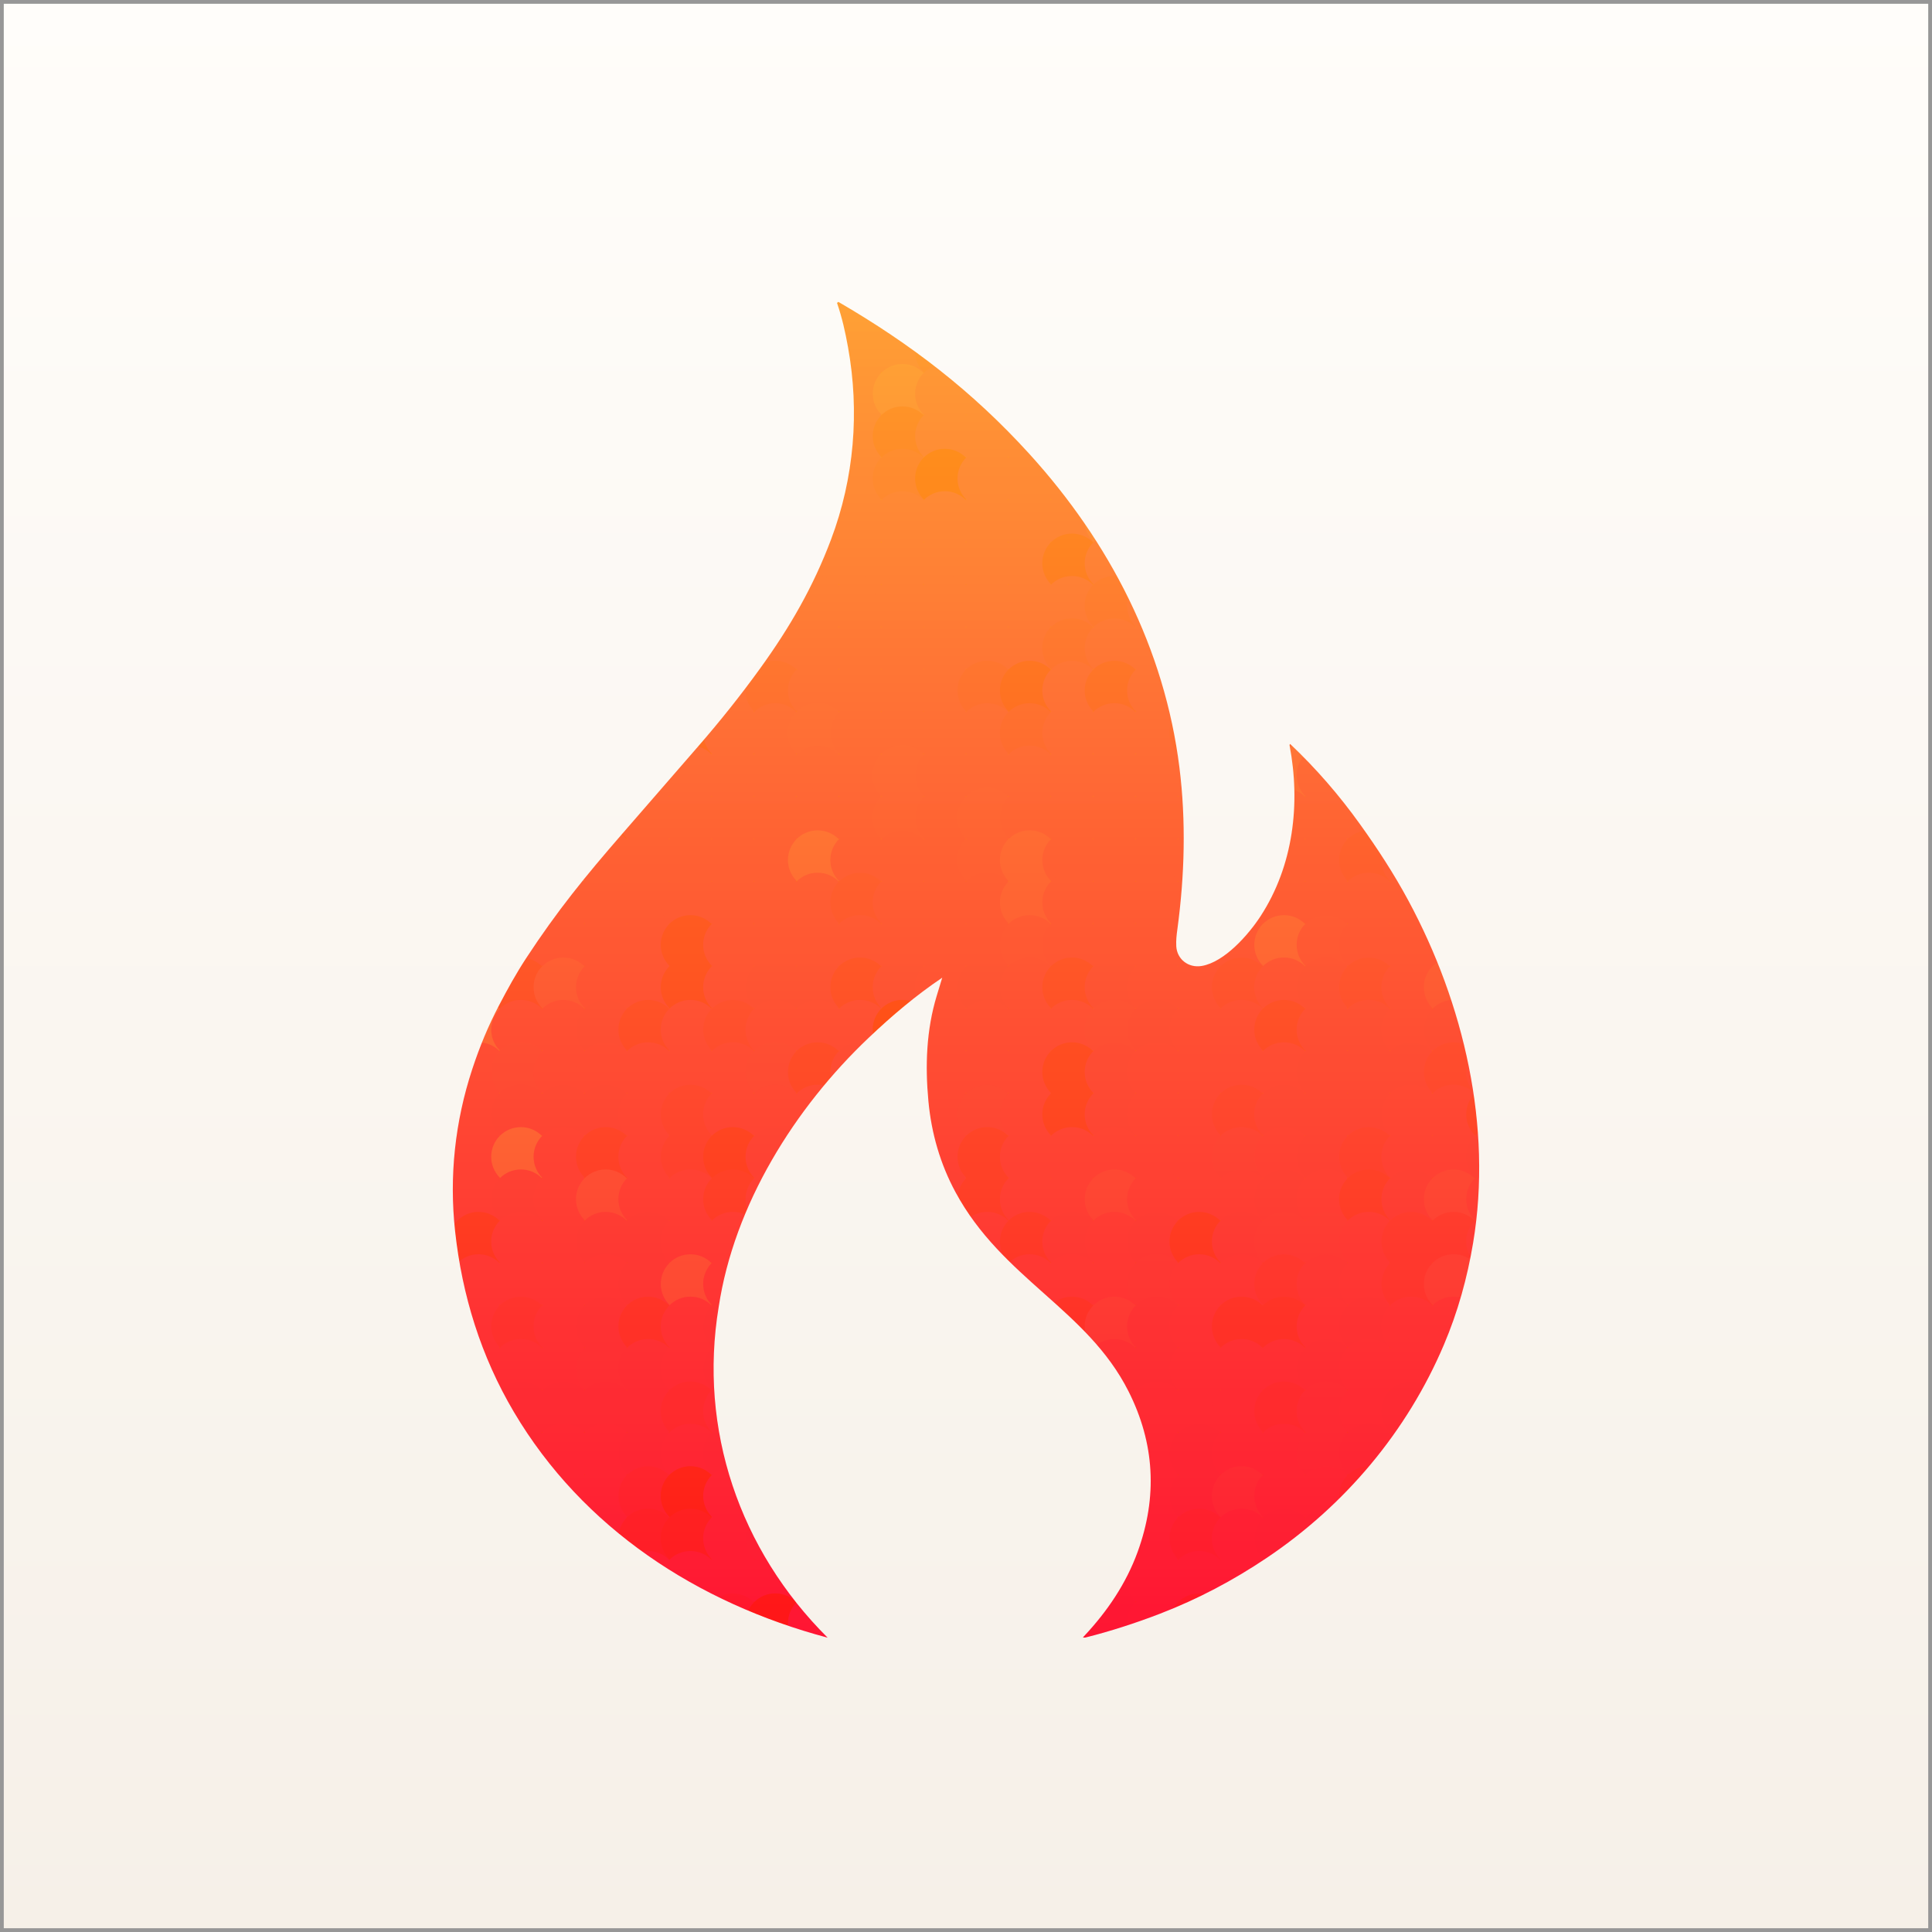
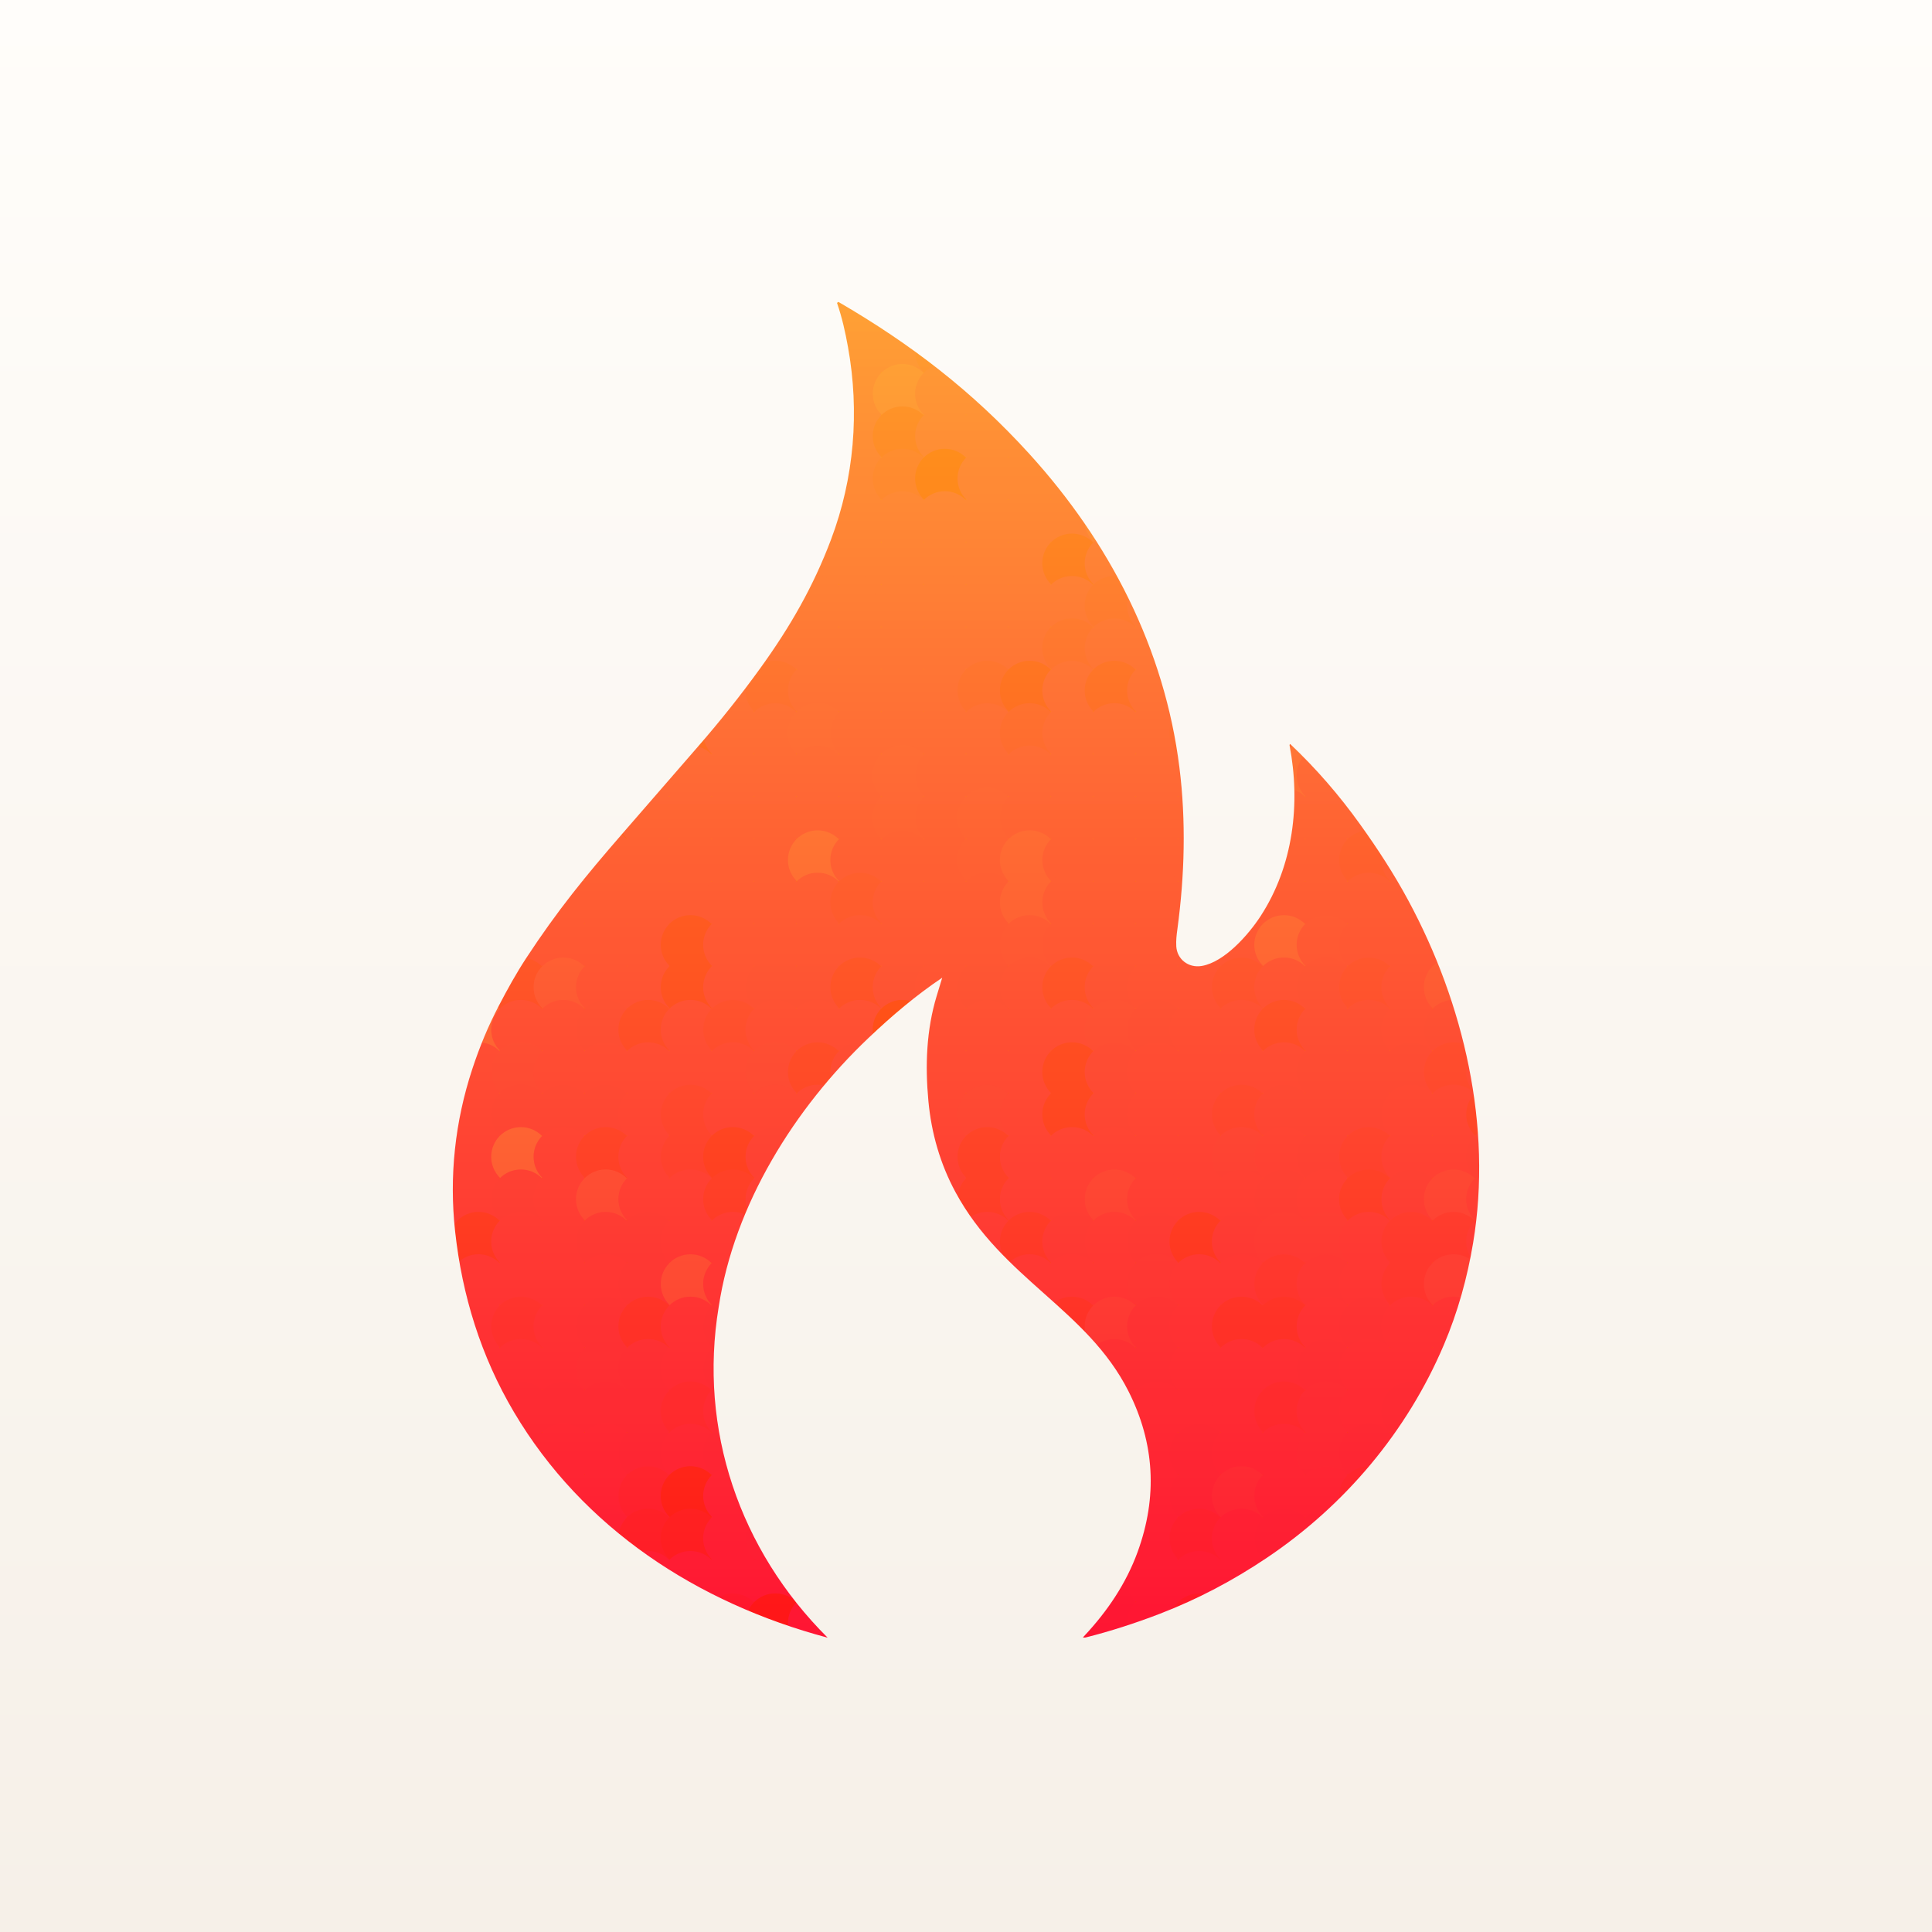
<svg xmlns="http://www.w3.org/2000/svg" xmlns:xlink="http://www.w3.org/1999/xlink" width="512px" height="512px" viewBox="0 0 512 512" version="1.1">
  <defs>
    <path d="M512,512 L0,512 L0,0 L512,0 Z" id="path-1" />
    <linearGradient x1="0%" y1="0%" x2="0%" y2="100%" id="linearGradient-2">
      <stop stop-color="#FFFDFA" offset="0%" />
      <stop stop-color="#F6F0E8" offset="100%" />
    </linearGradient>
    <linearGradient x1="50%" y1="100%" x2="50%" y2="0%" id="linearGradient-3">
      <stop stop-color="#FF0000" offset="0%" />
      <stop stop-color="#FFA400" offset="100%" />
    </linearGradient>
    <path d="M192.069,294.715 C181.11,272.982 158.578,264.876 146.195,241.897 C142.149,234.388 139.831,226.312 139.035,217.794 C138.15,208.334 138.499,198.91 141.244,189.882 L142.697,185.103 C135.657,189.841 129.378,195.181 123.266,200.972 C103.586,219.615 87.559,245.252 83.46,272.358 C78.087,304.809 88.973,336.75 112.331,360 C77.846,350.828 47.436,331.024 29.195,300.205 C20.456,285.441 15.47,269.327 13.607,252.304 C12.007,237.692 13.586,223.213 18.159,209.317 C20.107,203.397 22.369,197.929 25.241,192.44 C27.509,188.106 29.757,184.023 32.445,179.913 C40.644,167.382 48.127,158.217 57.913,146.948 L78.092,123.712 C83.926,116.995 89.331,110.22 94.522,103.025 C102.366,92.153 108.503,81.524 113.239,68.955 C119.369,52.691 120.82,35.113 117.729,18.007 C116.985,13.89 116.181,10.261 114.817,6.274 C114.807,6.281 115.026,6.116 115.178,6 C134.475,17.213 150.793,29.777 165.821,46.317 C187.025,69.656 201.629,97.871 205.562,129.387 C207.341,143.648 206.94,157.943 205.036,172.12 C204.815,173.772 204.637,175.158 204.726,176.762 C204.92,180.224 207.955,182.585 211.474,181.987 C217.512,180.96 223.884,173.681 227.078,168.766 C235.755,155.419 237.7,138.94 234.741,123.487 C234.767,123.301 234.817,123.188 234.926,123.178 C241.837,129.721 247.899,136.726 253.438,144.451 C258.118,150.978 262.434,157.603 266.249,164.688 C280.94,191.968 288.53,224.507 283.398,255.337 C281.844,264.667 279.341,273.68 275.646,282.382 C265.888,305.364 249.428,324.932 228.708,338.848 C219.782,344.842 210.465,349.775 200.378,353.664 C194.034,356.11 187.049,358.372 180.676,359.953 C180.431,360.013 179.949,359.963 180.006,359.903 L180.313,359.575 C186.435,353.043 191.437,345.671 194.505,337.217 C199.786,322.667 199.02,308.501 192.069,294.715 L192.069,294.715 Z" id="path-4" />
  </defs>
-   <g id="icon" stroke="none" fill="none" xlink:href="#path-1" fill-rule="evenodd" stroke-width="1">
-     <rect id="Rectangle" stroke="#979797" fill="url(#linearGradient-2)" x="0.5" y="0.5" width="511" height="511" />
-     <g id="Group" transform="translate(107, 74)">
+   <g id="icon" stroke="none" fill="none" xlink:href="#path-1" fill-rule="evenodd">
+     <rect id="Rectangle" fill="url(#linearGradient-2)" x="0" y="0" width="512" height="512" />
+     <g id="Group" stroke-width="1" transform="translate(107, 74)">
      <mask id="mask-5" fill="white">
        <use xlink:href="#path-4" />
      </mask>
      <use id="Path" fill-opacity="0.9" fill="url(#linearGradient-3)" opacity="0.98" xlink:href="#path-4" />
      <g opacity="0.5" style="mix-blend-mode: soft-light;" mask="url(#mask-5)" id="Oval">
        <g transform="translate(-33, 0)">
          <circle fill="#B33DF2" cx="142.679" cy="7.864" r="7.864" />
          <circle fill="#F03DF2" cx="153.914" cy="7.864" r="7.864" />
          <circle fill="#573DF2" cx="165.148" cy="7.864" r="7.864" />
          <circle fill="#753DF2" cx="142.679" cy="19.099" r="7.864" />
          <circle fill="#B33DF2" cx="153.914" cy="19.099" r="7.864" />
          <circle fill="#B33DF2" cx="165.148" cy="19.099" r="7.864" />
          <circle fill="#F23DD6" cx="176.383" cy="19.099" r="7.864" />
          <circle fill="#D13DF2" cx="153.914" cy="30.333" r="7.864" />
          <circle fill="#3D60F2" cx="165.148" cy="30.333" r="7.864" />
          <circle fill="#B33DF2" cx="176.383" cy="30.333" r="7.864" />
          <circle fill="#753DF2" cx="187.617" cy="30.333" r="7.864" />
          <circle fill="#B33DF2" cx="153.914" cy="41.568" r="7.864" />
          <circle fill="#F23DB7" cx="165.148" cy="41.568" r="7.864" />
          <circle fill="#D13DF2" cx="176.383" cy="41.568" r="7.864" />
          <circle fill="#B33DF2" cx="187.617" cy="41.568" r="7.864" />
          <circle fill="#D13DF2" cx="198.852" cy="41.568" r="7.864" />
          <circle fill="#943DF2" cx="142.679" cy="52.802" r="7.864" />
          <circle fill="#573DF2" cx="153.914" cy="52.802" r="7.864" />
          <circle fill="#F23DD6" cx="165.148" cy="52.802" r="7.864" />
          <circle fill="#F23D7A" cx="176.383" cy="52.802" r="7.864" />
          <circle fill="#B33DF2" cx="187.617" cy="52.802" r="7.864" />
          <circle fill="#B33DF2" cx="198.852" cy="52.802" r="7.864" />
          <circle fill="#573DF2" cx="210.086" cy="52.802" r="7.864" />
          <circle fill="#F23DD6" cx="142.679" cy="64.037" r="7.864" />
          <circle fill="#F03DF2" cx="153.914" cy="64.037" r="7.864" />
          <circle fill="#F03DF2" cx="165.148" cy="64.037" r="7.864" />
          <circle fill="#F03DF2" cx="176.383" cy="64.037" r="7.864" />
          <circle fill="#753DF2" cx="187.617" cy="64.037" r="7.864" />
          <circle fill="#B33DF2" cx="198.852" cy="64.037" r="7.864" />
          <circle fill="#943DF2" cx="210.086" cy="64.037" r="7.864" />
          <circle fill="#3D60F2" cx="221.321" cy="64.037" r="7.864" />
          <circle fill="#F03DF2" cx="142.679" cy="75.272" r="7.864" />
          <circle fill="#B33DF2" cx="153.914" cy="75.272" r="7.864" />
          <circle fill="#753DF2" cx="165.148" cy="75.272" r="7.864" />
          <circle fill="#F03DF2" cx="176.383" cy="75.272" r="7.864" />
          <circle fill="#943DF2" cx="187.617" cy="75.272" r="7.864" />
          <circle fill="#F03DF2" cx="198.852" cy="75.272" r="7.864" />
          <circle fill="#F23D99" cx="210.086" cy="75.272" r="7.864" />
          <circle fill="#943DF2" cx="221.321" cy="75.272" r="7.864" />
          <circle fill="#753DF2" cx="131.444" cy="86.506" r="7.864" />
          <circle fill="#753DF2" cx="142.679" cy="86.506" r="7.864" />
          <circle fill="#943DF2" cx="153.914" cy="86.506" r="7.864" />
          <circle fill="#753DF2" cx="165.148" cy="86.506" r="7.864" />
          <circle fill="#D13DF2" cx="176.383" cy="86.506" r="7.864" />
          <circle fill="#753DF2" cx="187.617" cy="86.506" r="7.864" />
          <circle fill="#943DF2" cx="198.852" cy="86.506" r="7.864" />
          <circle fill="#573DF2" cx="210.086" cy="86.506" r="7.864" />
          <circle fill="#F23DD6" cx="221.321" cy="86.506" r="7.864" />
          <circle fill="#943DF2" cx="232.556" cy="86.506" r="7.864" />
          <circle fill="#B33DF2" cx="131.444" cy="97.741" r="7.864" />
          <circle fill="#753DF2" cx="142.679" cy="97.741" r="7.864" />
          <circle fill="#943DF2" cx="153.914" cy="97.741" r="7.864" />
          <circle fill="#F03DF2" cx="165.148" cy="97.741" r="7.864" />
          <circle fill="#B33DF2" cx="176.383" cy="97.741" r="7.864" />
          <circle fill="#B33DF2" cx="187.617" cy="97.741" r="7.864" />
          <circle fill="#F03DF2" cx="198.852" cy="97.741" r="7.864" />
          <circle fill="#F23DD6" cx="210.086" cy="97.741" r="7.864" />
          <circle fill="#B33DF2" cx="221.321" cy="97.741" r="7.864" />
          <circle fill="#D13DF2" cx="232.556" cy="97.741" r="7.864" />
          <circle fill="#F03DF2" cx="120.21" cy="108.975" r="7.864" />
          <circle fill="#F23DD6" cx="131.444" cy="108.975" r="7.864" />
          <circle fill="#573DF2" cx="142.679" cy="108.975" r="7.864" />
          <circle fill="#D13DF2" cx="153.914" cy="108.975" r="7.864" />
          <circle fill="#D13DF2" cx="165.148" cy="108.975" r="7.864" />
          <circle fill="#573DF2" cx="176.383" cy="108.975" r="7.864" />
          <circle fill="#F23DD6" cx="187.617" cy="108.975" r="7.864" />
          <circle fill="#F23D99" cx="198.852" cy="108.975" r="7.864" />
          <circle fill="#753DF2" cx="210.086" cy="108.975" r="7.864" />
          <circle fill="#F23DB7" cx="221.321" cy="108.975" r="7.864" />
          <circle fill="#943DF2" cx="232.556" cy="108.975" r="7.864" />
          <circle fill="#F23D99" cx="108.975" cy="120.21" r="7.864" />
          <circle fill="#573DF2" cx="120.21" cy="120.21" r="7.864" />
          <circle fill="#753DF2" cx="131.444" cy="120.21" r="7.864" />
          <circle fill="#3D41F2" cx="142.679" cy="120.21" r="7.864" />
          <circle fill="#F03DF2" cx="153.914" cy="120.21" r="7.864" />
          <circle fill="#753DF2" cx="165.148" cy="120.21" r="7.864" />
          <circle fill="#573DF2" cx="176.383" cy="120.21" r="7.864" />
          <circle fill="#B33DF2" cx="187.617" cy="120.21" r="7.864" />
          <circle fill="#F23DD6" cx="198.852" cy="120.21" r="7.864" />
          <circle fill="#F03DF2" cx="210.086" cy="120.21" r="7.864" />
          <circle fill="#753DF2" cx="221.321" cy="120.21" r="7.864" />
          <circle fill="#573DF2" cx="232.556" cy="120.21" r="7.864" />
          <circle fill="#F23DD6" cx="243.79" cy="120.21" r="7.864" />
          <circle fill="#B33DF2" cx="255.025" cy="120.21" r="7.864" />
          <circle fill="#D13DF2" cx="266.259" cy="120.21" r="7.864" />
          <circle fill="#573DF2" cx="277.494" cy="120.21" r="7.864" />
          <circle fill="#753DF2" cx="97.741" cy="131.444" r="7.864" />
          <circle fill="#573DF2" cx="108.975" cy="131.444" r="7.864" />
          <circle fill="#B33DF2" cx="120.21" cy="131.444" r="7.864" />
          <circle fill="#753DF2" cx="131.444" cy="131.444" r="7.864" />
          <circle fill="#573DF2" cx="142.679" cy="131.444" r="7.864" />
          <circle fill="#753DF2" cx="153.914" cy="131.444" r="7.864" />
          <circle fill="#3D41F2" cx="165.148" cy="131.444" r="7.864" />
          <circle fill="#753DF2" cx="176.383" cy="131.444" r="7.864" />
          <circle fill="#943DF2" cx="187.617" cy="131.444" r="7.864" />
          <circle fill="#943DF2" cx="198.852" cy="131.444" r="7.864" />
          <circle fill="#F03DF2" cx="210.086" cy="131.444" r="7.864" />
          <circle fill="#943DF2" cx="221.321" cy="131.444" r="7.864" />
          <circle fill="#B33DF2" cx="232.556" cy="131.444" r="7.864" />
          <circle fill="#753DF2" cx="243.79" cy="131.444" r="7.864" />
          <circle fill="#3D60F2" cx="266.259" cy="131.444" r="7.864" />
          <circle fill="#753DF2" cx="277.494" cy="131.444" r="7.864" />
          <circle fill="#F23D99" cx="86.506" cy="142.679" r="7.864" />
          <circle fill="#943DF2" cx="97.741" cy="142.679" r="7.864" />
          <circle fill="#F03DF2" cx="108.975" cy="142.679" r="7.864" />
          <circle fill="#D13DF2" cx="120.21" cy="142.679" r="7.864" />
          <circle fill="#D13DF2" cx="131.444" cy="142.679" r="7.864" />
          <circle fill="#943DF2" cx="142.679" cy="142.679" r="7.864" />
          <circle fill="#943DF2" cx="153.914" cy="142.679" r="7.864" />
          <circle fill="#3D41F2" cx="165.148" cy="142.679" r="7.864" />
          <circle fill="#573DF2" cx="176.383" cy="142.679" r="7.864" />
          <circle fill="#3D41F2" cx="187.617" cy="142.679" r="7.864" />
          <circle fill="#F03DF2" cx="198.852" cy="142.679" r="7.864" />
          <circle fill="#753DF2" cx="210.086" cy="142.679" r="7.864" />
          <circle fill="#753DF2" cx="221.321" cy="142.679" r="7.864" />
          <circle fill="#573DF2" cx="232.556" cy="142.679" r="7.864" />
          <circle fill="#F03DF2" cx="243.79" cy="142.679" r="7.864" />
          <circle fill="#D13DF2" cx="266.259" cy="142.679" r="7.864" />
          <circle fill="#943DF2" cx="277.494" cy="142.679" r="7.864" />
          <circle fill="#753DF2" cx="288.728" cy="142.679" r="7.864" />
          <circle fill="#3D9DF2" cx="75.272" cy="153.914" r="7.864" />
          <circle fill="#943DF2" cx="86.506" cy="153.914" r="7.864" />
          <circle fill="#B33DF2" cx="97.741" cy="153.914" r="7.864" />
          <circle fill="#B33DF2" cx="108.975" cy="153.914" r="7.864" />
          <circle fill="#753DF2" cx="120.21" cy="153.914" r="7.864" />
          <circle fill="#B33DF2" cx="131.444" cy="153.914" r="7.864" />
          <circle fill="#3D7EF2" cx="142.679" cy="153.914" r="7.864" />
          <circle fill="#753DF2" cx="153.914" cy="153.914" r="7.864" />
          <circle fill="#573DF2" cx="165.148" cy="153.914" r="7.864" />
          <circle fill="#943DF2" cx="176.383" cy="153.914" r="7.864" />
          <circle fill="#3D41F2" cx="187.617" cy="153.914" r="7.864" />
          <circle fill="#3D60F2" cx="198.852" cy="153.914" r="7.864" />
          <circle fill="#943DF2" cx="210.086" cy="153.914" r="7.864" />
          <circle fill="#753DF2" cx="221.321" cy="153.914" r="7.864" />
          <circle fill="#D13DF2" cx="232.556" cy="153.914" r="7.864" />
          <circle fill="#B33DF2" cx="243.79" cy="153.914" r="7.864" />
          <circle fill="#D13DF2" cx="266.259" cy="153.914" r="7.864" />
          <circle fill="#D13DF2" cx="277.494" cy="153.914" r="7.864" />
          <circle fill="#F23DD6" cx="288.728" cy="153.914" r="7.864" />
          <circle fill="#943DF2" cx="299.963" cy="153.914" r="7.864" />
          <circle fill="#573DF2" cx="75.272" cy="165.148" r="7.864" />
          <circle fill="#B33DF2" cx="86.506" cy="165.148" r="7.864" />
          <circle fill="#B33DF2" cx="97.741" cy="165.148" r="7.864" />
          <circle fill="#F03DF2" cx="108.975" cy="165.148" r="7.864" />
          <circle fill="#F03DF2" cx="120.21" cy="165.148" r="7.864" />
          <circle fill="#F03DF2" cx="131.444" cy="165.148" r="7.864" />
          <circle fill="#D13DF2" cx="142.679" cy="165.148" r="7.864" />
          <circle fill="#F23DD6" cx="153.914" cy="165.148" r="7.864" />
          <circle fill="#D13DF2" cx="165.148" cy="165.148" r="7.864" />
          <circle fill="#D13DF2" cx="176.383" cy="165.148" r="7.864" />
          <circle fill="#753DF2" cx="187.617" cy="165.148" r="7.864" />
          <circle fill="#3D60F2" cx="198.852" cy="165.148" r="7.864" />
          <circle fill="#573DF2" cx="210.086" cy="165.148" r="7.864" />
          <circle fill="#943DF2" cx="221.321" cy="165.148" r="7.864" />
          <circle fill="#573DF2" cx="232.556" cy="165.148" r="7.864" />
          <circle fill="#F03DF2" cx="243.79" cy="165.148" r="7.864" />
          <circle fill="#B33DF2" cx="255.025" cy="165.148" r="7.864" />
          <circle fill="#D13DF2" cx="266.259" cy="165.148" r="7.864" />
          <circle fill="#D13DF2" cx="277.494" cy="165.148" r="7.864" />
          <circle fill="#D13DF2" cx="288.728" cy="165.148" r="7.864" />
          <circle fill="#B33DF2" cx="299.963" cy="165.148" r="7.864" />
          <circle fill="#753DF2" cx="64.037" cy="176.383" r="7.864" />
          <circle fill="#F03DF2" cx="75.272" cy="176.383" r="7.864" />
          <circle fill="#753DF2" cx="86.506" cy="176.383" r="7.864" />
          <circle fill="#F03DF2" cx="97.741" cy="176.383" r="7.864" />
          <circle fill="#F23D99" cx="108.975" cy="176.383" r="7.864" />
          <circle fill="#B33DF2" cx="120.21" cy="176.383" r="7.864" />
          <circle fill="#943DF2" cx="131.444" cy="176.383" r="7.864" />
          <circle fill="#B33DF2" cx="142.679" cy="176.383" r="7.864" />
          <circle fill="#D13DF2" cx="153.914" cy="176.383" r="7.864" />
          <circle fill="#F03DF2" cx="165.148" cy="176.383" r="7.864" />
          <circle fill="#D13DF2" cx="176.383" cy="176.383" r="7.864" />
          <circle fill="#D13DF2" cx="187.617" cy="176.383" r="7.864" />
          <circle fill="#3D41F2" cx="198.852" cy="176.383" r="7.864" />
          <circle fill="#573DF2" cx="210.086" cy="176.383" r="7.864" />
          <circle fill="#753DF2" cx="221.321" cy="176.383" r="7.864" />
          <circle fill="#F03DF2" cx="232.556" cy="176.383" r="7.864" />
          <circle fill="#943DF2" cx="243.79" cy="176.383" r="7.864" />
          <circle fill="#B33DF2" cx="255.025" cy="176.383" r="7.864" />
          <circle fill="#3D7EF2" cx="266.259" cy="176.383" r="7.864" />
          <circle fill="#3D41F2" cx="277.494" cy="176.383" r="7.864" />
          <circle fill="#753DF2" cx="288.728" cy="176.383" r="7.864" />
          <circle fill="#D13DF2" cx="299.963" cy="176.383" r="7.864" />
          <circle fill="#D13DF2" cx="311.198" cy="176.383" r="7.864" />
          <circle fill="#F23D99" cx="52.802" cy="187.617" r="7.864" />
          <circle fill="#F23DB7" cx="64.037" cy="187.617" r="7.864" />
          <circle fill="#3D60F2" cx="75.272" cy="187.617" r="7.864" />
          <circle fill="#B33DF2" cx="86.506" cy="187.617" r="7.864" />
          <circle fill="#F03DF2" cx="97.741" cy="187.617" r="7.864" />
          <circle fill="#F23D99" cx="108.975" cy="187.617" r="7.864" />
          <circle fill="#B33DF2" cx="120.21" cy="187.617" r="7.864" />
          <circle fill="#753DF2" cx="131.444" cy="187.617" r="7.864" />
          <circle fill="#753DF2" cx="142.679" cy="187.617" r="7.864" />
          <circle fill="#F23DB7" cx="153.914" cy="187.617" r="7.864" />
          <circle fill="#753DF2" cx="165.148" cy="187.617" r="7.864" />
          <circle fill="#D13DF2" cx="176.383" cy="187.617" r="7.864" />
          <circle fill="#573DF2" cx="187.617" cy="187.617" r="7.864" />
          <circle fill="#B33DF2" cx="198.852" cy="187.617" r="7.864" />
          <circle fill="#F23DB7" cx="210.086" cy="187.617" r="7.864" />
          <circle fill="#573DF2" cx="221.321" cy="187.617" r="7.864" />
          <circle fill="#F03DF2" cx="232.556" cy="187.617" r="7.864" />
          <circle fill="#B33DF2" cx="243.79" cy="187.617" r="7.864" />
          <circle fill="#F23DD6" cx="255.025" cy="187.617" r="7.864" />
          <circle fill="#D13DF2" cx="266.259" cy="187.617" r="7.864" />
          <circle fill="#753DF2" cx="277.494" cy="187.617" r="7.864" />
          <circle fill="#F23DD6" cx="288.728" cy="187.617" r="7.864" />
          <circle fill="#B33DF2" cx="299.963" cy="187.617" r="7.864" />
          <circle fill="#3D60F2" cx="311.198" cy="187.617" r="7.864" />
          <circle fill="#3D9DF2" cx="52.802" cy="198.852" r="7.864" />
          <circle fill="#F03DF2" cx="64.037" cy="198.852" r="7.864" />
          <circle fill="#F03DF2" cx="75.272" cy="198.852" r="7.864" />
          <circle fill="#573DF2" cx="86.506" cy="198.852" r="7.864" />
          <circle fill="#F23DB7" cx="97.741" cy="198.852" r="7.864" />
          <circle fill="#D13DF2" cx="108.975" cy="198.852" r="7.864" />
          <circle fill="#F23DD6" cx="120.21" cy="198.852" r="7.864" />
          <circle fill="#943DF2" cx="131.444" cy="198.852" r="7.864" />
          <circle fill="#943DF2" cx="142.679" cy="198.852" r="7.864" />
          <circle fill="#943DF2" cx="153.914" cy="198.852" r="7.864" />
          <circle fill="#F23D5B" cx="165.148" cy="198.852" r="7.864" />
          <circle fill="#D13DF2" cx="176.383" cy="198.852" r="7.864" />
          <circle fill="#943DF2" cx="187.617" cy="198.852" r="7.864" />
          <circle fill="#B33DF2" cx="198.852" cy="198.852" r="7.864" />
          <circle fill="#943DF2" cx="210.086" cy="198.852" r="7.864" />
          <circle fill="#3D41F2" cx="221.321" cy="198.852" r="7.864" />
          <circle fill="#573DF2" cx="232.556" cy="198.852" r="7.864" />
          <circle fill="#F03DF2" cx="243.79" cy="198.852" r="7.864" />
          <circle fill="#943DF2" cx="255.025" cy="198.852" r="7.864" />
          <circle fill="#F23DB7" cx="266.259" cy="198.852" r="7.864" />
          <circle fill="#753DF2" cx="277.494" cy="198.852" r="7.864" />
          <circle fill="#753DF2" cx="288.728" cy="198.852" r="7.864" />
          <circle fill="#B33DF2" cx="299.963" cy="198.852" r="7.864" />
          <circle fill="#753DF2" cx="311.198" cy="198.852" r="7.864" />
          <circle fill="#D13DF2" cx="52.802" cy="210.086" r="7.864" />
          <circle fill="#3D41F2" cx="64.037" cy="210.086" r="7.864" />
          <circle fill="#F03DF2" cx="75.272" cy="210.086" r="7.864" />
          <circle fill="#B33DF2" cx="86.506" cy="210.086" r="7.864" />
          <circle fill="#F03DF2" cx="97.741" cy="210.086" r="7.864" />
          <circle fill="#D13DF2" cx="108.975" cy="210.086" r="7.864" />
          <circle fill="#943DF2" cx="120.21" cy="210.086" r="7.864" />
          <circle fill="#3D41F2" cx="131.444" cy="210.086" r="7.864" />
          <circle fill="#F23DB7" cx="142.679" cy="210.086" r="7.864" />
          <circle fill="#573DF2" cx="153.914" cy="210.086" r="7.864" />
          <circle fill="#B33DF2" cx="165.148" cy="210.086" r="7.864" />
          <circle fill="#943DF2" cx="176.383" cy="210.086" r="7.864" />
          <circle fill="#943DF2" cx="187.617" cy="210.086" r="7.864" />
          <circle fill="#F03DF2" cx="198.852" cy="210.086" r="7.864" />
          <circle fill="#F23D99" cx="210.086" cy="210.086" r="7.864" />
          <circle fill="#753DF2" cx="221.321" cy="210.086" r="7.864" />
          <circle fill="#D13DF2" cx="232.556" cy="210.086" r="7.864" />
          <circle fill="#943DF2" cx="243.79" cy="210.086" r="7.864" />
          <circle fill="#B33DF2" cx="255.025" cy="210.086" r="7.864" />
          <circle fill="#943DF2" cx="266.259" cy="210.086" r="7.864" />
          <circle fill="#753DF2" cx="277.494" cy="210.086" r="7.864" />
          <circle fill="#753DF2" cx="288.728" cy="210.086" r="7.864" />
          <circle fill="#753DF2" cx="299.963" cy="210.086" r="7.864" />
          <circle fill="#F23DD6" cx="311.198" cy="210.086" r="7.864" />
          <circle fill="#B33DF2" cx="322.432" cy="210.086" r="7.864" />
          <circle fill="#573DF2" cx="41.568" cy="221.321" r="7.864" />
          <circle fill="#943DF2" cx="52.802" cy="221.321" r="7.864" />
          <circle fill="#573DF2" cx="64.037" cy="221.321" r="7.864" />
          <circle fill="#753DF2" cx="75.272" cy="221.321" r="7.864" />
          <circle fill="#753DF2" cx="86.506" cy="221.321" r="7.864" />
          <circle fill="#B33DF2" cx="97.741" cy="221.321" r="7.864" />
          <circle fill="#F23DD6" cx="108.975" cy="221.321" r="7.864" />
          <circle fill="#F03DF2" cx="120.21" cy="221.321" r="7.864" />
          <circle fill="#943DF2" cx="131.444" cy="221.321" r="7.864" />
          <circle fill="#943DF2" cx="142.679" cy="221.321" r="7.864" />
          <circle fill="#943DF2" cx="165.148" cy="221.321" r="7.864" />
          <circle fill="#943DF2" cx="176.383" cy="221.321" r="7.864" />
          <circle fill="#3D41F2" cx="187.617" cy="221.321" r="7.864" />
          <circle fill="#943DF2" cx="198.852" cy="221.321" r="7.864" />
          <circle fill="#F23D99" cx="210.086" cy="221.321" r="7.864" />
          <circle fill="#573DF2" cx="221.321" cy="221.321" r="7.864" />
          <circle fill="#B33DF2" cx="232.556" cy="221.321" r="7.864" />
          <circle fill="#D13DF2" cx="243.79" cy="221.321" r="7.864" />
          <circle fill="#F23DD6" cx="255.025" cy="221.321" r="7.864" />
          <circle fill="#753DF2" cx="266.259" cy="221.321" r="7.864" />
          <circle fill="#753DF2" cx="277.494" cy="221.321" r="7.864" />
          <circle fill="#753DF2" cx="288.728" cy="221.321" r="7.864" />
          <circle fill="#943DF2" cx="299.963" cy="221.321" r="7.864" />
          <circle fill="#B33DF2" cx="311.198" cy="221.321" r="7.864" />
          <circle fill="#F23DB7" cx="322.432" cy="221.321" r="7.864" />
          <circle fill="#B33DF2" cx="41.568" cy="232.556" r="7.864" />
          <circle fill="#D13DF2" cx="52.802" cy="232.556" r="7.864" />
          <circle fill="#3DBCF2" cx="64.037" cy="232.556" r="7.864" />
          <circle fill="#943DF2" cx="75.272" cy="232.556" r="7.864" />
          <circle fill="#F23DB7" cx="86.506" cy="232.556" r="7.864" />
          <circle fill="#F03DF2" cx="97.741" cy="232.556" r="7.864" />
          <circle fill="#F23DD6" cx="108.975" cy="232.556" r="7.864" />
          <circle fill="#F23D99" cx="120.21" cy="232.556" r="7.864" />
          <circle fill="#753DF2" cx="131.444" cy="232.556" r="7.864" />
          <circle fill="#D13DF2" cx="176.383" cy="232.556" r="7.864" />
          <circle fill="#F23DB7" cx="187.617" cy="232.556" r="7.864" />
          <circle fill="#D13DF2" cx="198.852" cy="232.556" r="7.864" />
          <circle fill="#D13DF2" cx="210.086" cy="232.556" r="7.864" />
          <circle fill="#F03DF2" cx="221.321" cy="232.556" r="7.864" />
          <circle fill="#B33DF2" cx="232.556" cy="232.556" r="7.864" />
          <circle fill="#B33DF2" cx="243.79" cy="232.556" r="7.864" />
          <circle fill="#3D41F2" cx="255.025" cy="232.556" r="7.864" />
          <circle fill="#F03DF2" cx="266.259" cy="232.556" r="7.864" />
          <circle fill="#753DF2" cx="277.494" cy="232.556" r="7.864" />
          <circle fill="#F23DD6" cx="288.728" cy="232.556" r="7.864" />
          <circle fill="#D13DF2" cx="299.963" cy="232.556" r="7.864" />
          <circle fill="#943DF2" cx="311.198" cy="232.556" r="7.864" />
          <circle fill="#573DF2" cx="322.432" cy="232.556" r="7.864" />
          <circle fill="#D13DF2" cx="41.568" cy="243.79" r="7.864" />
          <circle fill="#943DF2" cx="52.802" cy="243.79" r="7.864" />
          <circle fill="#753DF2" cx="64.037" cy="243.79" r="7.864" />
          <circle fill="#D13DF2" cx="75.272" cy="243.79" r="7.864" />
          <circle fill="#3D7EF2" cx="86.506" cy="243.79" r="7.864" />
          <circle fill="#943DF2" cx="97.741" cy="243.79" r="7.864" />
          <circle fill="#B33DF2" cx="108.975" cy="243.79" r="7.864" />
          <circle fill="#F23DB7" cx="120.21" cy="243.79" r="7.864" />
          <circle fill="#D13DF2" cx="131.444" cy="243.79" r="7.864" />
          <circle fill="#753DF2" cx="176.383" cy="243.79" r="7.864" />
          <circle fill="#F23DB7" cx="187.617" cy="243.79" r="7.864" />
          <circle fill="#D13DF2" cx="198.852" cy="243.79" r="7.864" />
          <circle fill="#943DF2" cx="210.086" cy="243.79" r="7.864" />
          <circle fill="#3D60F2" cx="221.321" cy="243.79" r="7.864" />
          <circle fill="#B33DF2" cx="232.556" cy="243.79" r="7.864" />
          <circle fill="#D13DF2" cx="243.79" cy="243.79" r="7.864" />
          <circle fill="#943DF2" cx="255.025" cy="243.79" r="7.864" />
          <circle fill="#753DF2" cx="266.259" cy="243.79" r="7.864" />
          <circle fill="#D13DF2" cx="277.494" cy="243.79" r="7.864" />
          <circle fill="#F23DB7" cx="288.728" cy="243.79" r="7.864" />
          <circle fill="#753DF2" cx="299.963" cy="243.79" r="7.864" />
          <circle fill="#3D60F2" cx="311.198" cy="243.79" r="7.864" />
          <circle fill="#943DF2" cx="322.432" cy="243.79" r="7.864" />
          <circle fill="#753DF2" cx="41.568" cy="255.025" r="7.864" />
          <circle fill="#F23D99" cx="52.802" cy="255.025" r="7.864" />
          <circle fill="#943DF2" cx="64.037" cy="255.025" r="7.864" />
          <circle fill="#F03DF2" cx="75.272" cy="255.025" r="7.864" />
          <circle fill="#753DF2" cx="86.506" cy="255.025" r="7.864" />
          <circle fill="#753DF2" cx="97.741" cy="255.025" r="7.864" />
          <circle fill="#F03DF2" cx="108.975" cy="255.025" r="7.864" />
          <circle fill="#943DF2" cx="120.21" cy="255.025" r="7.864" />
          <circle fill="#D13DF2" cx="187.617" cy="255.025" r="7.864" />
          <circle fill="#F23DB7" cx="198.852" cy="255.025" r="7.864" />
          <circle fill="#573DF2" cx="210.086" cy="255.025" r="7.864" />
          <circle fill="#943DF2" cx="221.321" cy="255.025" r="7.864" />
          <circle fill="#753DF2" cx="232.556" cy="255.025" r="7.864" />
          <circle fill="#F23D99" cx="243.79" cy="255.025" r="7.864" />
          <circle fill="#573DF2" cx="255.025" cy="255.025" r="7.864" />
          <circle fill="#3D41F2" cx="266.259" cy="255.025" r="7.864" />
          <circle fill="#3D41F2" cx="277.494" cy="255.025" r="7.864" />
          <circle fill="#943DF2" cx="288.728" cy="255.025" r="7.864" />
          <circle fill="#F23DD6" cx="299.963" cy="255.025" r="7.864" />
          <circle fill="#F23DD6" cx="311.198" cy="255.025" r="7.864" />
          <circle fill="#F03DF2" cx="322.432" cy="255.025" r="7.864" />
          <circle fill="#3D60F2" cx="41.568" cy="266.259" r="7.864" />
          <circle fill="#D13DF2" cx="52.802" cy="266.259" r="7.864" />
          <circle fill="#943DF2" cx="64.037" cy="266.259" r="7.864" />
          <circle fill="#943DF2" cx="75.272" cy="266.259" r="7.864" />
          <circle fill="#943DF2" cx="86.506" cy="266.259" r="7.864" />
          <circle fill="#753DF2" cx="97.741" cy="266.259" r="7.864" />
          <circle fill="#3D9DF2" cx="108.975" cy="266.259" r="7.864" />
          <circle fill="#943DF2" cx="120.21" cy="266.259" r="7.864" />
          <circle fill="#F03DF2" cx="198.852" cy="266.259" r="7.864" />
          <circle fill="#F03DF2" cx="210.086" cy="266.259" r="7.864" />
          <circle fill="#B33DF2" cx="221.321" cy="266.259" r="7.864" />
          <circle fill="#3D41F2" cx="232.556" cy="266.259" r="7.864" />
          <circle fill="#B33DF2" cx="243.79" cy="266.259" r="7.864" />
          <circle fill="#943DF2" cx="255.025" cy="266.259" r="7.864" />
          <circle fill="#F23DD6" cx="266.259" cy="266.259" r="7.864" />
          <circle fill="#753DF2" cx="277.494" cy="266.259" r="7.864" />
          <circle fill="#943DF2" cx="288.728" cy="266.259" r="7.864" />
          <circle fill="#F23DD6" cx="299.963" cy="266.259" r="7.864" />
          <circle fill="#3D60F2" cx="311.198" cy="266.259" r="7.864" />
          <circle fill="#F03DF2" cx="52.802" cy="277.494" r="7.864" />
          <circle fill="#F23DD6" cx="64.037" cy="277.494" r="7.864" />
          <circle fill="#943DF2" cx="75.272" cy="277.494" r="7.864" />
          <circle fill="#753DF2" cx="86.506" cy="277.494" r="7.864" />
          <circle fill="#F23DB7" cx="97.741" cy="277.494" r="7.864" />
          <circle fill="#D13DF2" cx="108.975" cy="277.494" r="7.864" />
          <circle fill="#753DF2" cx="120.21" cy="277.494" r="7.864" />
          <circle fill="#F23DB7" cx="210.086" cy="277.494" r="7.864" />
          <circle fill="#3D60F2" cx="221.321" cy="277.494" r="7.864" />
          <circle fill="#753DF2" cx="232.556" cy="277.494" r="7.864" />
          <circle fill="#B33DF2" cx="243.79" cy="277.494" r="7.864" />
          <circle fill="#F23DB7" cx="255.025" cy="277.494" r="7.864" />
          <circle fill="#F23DB7" cx="266.259" cy="277.494" r="7.864" />
          <circle fill="#943DF2" cx="277.494" cy="277.494" r="7.864" />
          <circle fill="#753DF2" cx="288.728" cy="277.494" r="7.864" />
          <circle fill="#B33DF2" cx="299.963" cy="277.494" r="7.864" />
          <circle fill="#B33DF2" cx="311.198" cy="277.494" r="7.864" />
          <circle fill="#943DF2" cx="52.802" cy="288.728" r="7.864" />
          <circle fill="#943DF2" cx="64.037" cy="288.728" r="7.864" />
          <circle fill="#F03DF2" cx="75.272" cy="288.728" r="7.864" />
          <circle fill="#3D41F2" cx="86.506" cy="288.728" r="7.864" />
          <circle fill="#753DF2" cx="97.741" cy="288.728" r="7.864" />
          <circle fill="#F03DF2" cx="108.975" cy="288.728" r="7.864" />
          <circle fill="#753DF2" cx="120.21" cy="288.728" r="7.864" />
          <circle fill="#573DF2" cx="221.321" cy="288.728" r="7.864" />
          <circle fill="#573DF2" cx="232.556" cy="288.728" r="7.864" />
          <circle fill="#B33DF2" cx="243.79" cy="288.728" r="7.864" />
          <circle fill="#D13DF2" cx="255.025" cy="288.728" r="7.864" />
          <circle fill="#B33DF2" cx="266.259" cy="288.728" r="7.864" />
          <circle fill="#753DF2" cx="277.494" cy="288.728" r="7.864" />
          <circle fill="#943DF2" cx="288.728" cy="288.728" r="7.864" />
          <circle fill="#D13DF2" cx="299.963" cy="288.728" r="7.864" />
          <circle fill="#D13DF2" cx="311.198" cy="288.728" r="7.864" />
          <circle fill="#F03DF2" cx="52.802" cy="299.963" r="7.864" />
          <circle fill="#753DF2" cx="64.037" cy="299.963" r="7.864" />
          <circle fill="#753DF2" cx="75.272" cy="299.963" r="7.864" />
          <circle fill="#753DF2" cx="86.506" cy="299.963" r="7.864" />
          <circle fill="#573DF2" cx="97.741" cy="299.963" r="7.864" />
          <circle fill="#F23DD6" cx="108.975" cy="299.963" r="7.864" />
          <circle fill="#B33DF2" cx="120.21" cy="299.963" r="7.864" />
          <circle fill="#573DF2" cx="221.321" cy="299.963" r="7.864" />
          <circle fill="#B33DF2" cx="232.556" cy="299.963" r="7.864" />
          <circle fill="#F03DF2" cx="243.79" cy="299.963" r="7.864" />
          <circle fill="#F03DF2" cx="255.025" cy="299.963" r="7.864" />
          <circle fill="#F23DD6" cx="266.259" cy="299.963" r="7.864" />
          <circle fill="#3D41F2" cx="277.494" cy="299.963" r="7.864" />
          <circle fill="#943DF2" cx="288.728" cy="299.963" r="7.864" />
          <circle fill="#573DF2" cx="299.963" cy="299.963" r="7.864" />
          <circle fill="#573DF2" cx="64.037" cy="311.198" r="7.864" />
          <circle fill="#D13DF2" cx="75.272" cy="311.198" r="7.864" />
          <circle fill="#D13DF2" cx="86.506" cy="311.198" r="7.864" />
          <circle fill="#753DF2" cx="97.741" cy="311.198" r="7.864" />
          <circle fill="#943DF2" cx="108.975" cy="311.198" r="7.864" />
          <circle fill="#573DF2" cx="120.21" cy="311.198" r="7.864" />
          <circle fill="#943DF2" cx="232.556" cy="311.198" r="7.864" />
          <circle fill="#753DF2" cx="243.79" cy="311.198" r="7.864" />
          <circle fill="#F03DF2" cx="255.025" cy="311.198" r="7.864" />
          <circle fill="#B33DF2" cx="266.259" cy="311.198" r="7.864" />
          <circle fill="#3D41F2" cx="277.494" cy="311.198" r="7.864" />
          <circle fill="#573DF2" cx="288.728" cy="311.198" r="7.864" />
          <circle fill="#943DF2" cx="299.963" cy="311.198" r="7.864" />
          <circle fill="#943DF2" cx="75.272" cy="322.432" r="7.864" />
          <circle fill="#943DF2" cx="86.506" cy="322.432" r="7.864" />
          <circle fill="#F23DD6" cx="97.741" cy="322.432" r="7.864" />
          <circle fill="#F23D5B" cx="108.975" cy="322.432" r="7.864" />
          <circle fill="#943DF2" cx="120.21" cy="322.432" r="7.864" />
          <circle fill="#B33DF2" cx="232.556" cy="322.432" r="7.864" />
          <circle fill="#753DF2" cx="243.79" cy="322.432" r="7.864" />
          <circle fill="#3D60F2" cx="255.025" cy="322.432" r="7.864" />
          <circle fill="#B33DF2" cx="266.259" cy="322.432" r="7.864" />
          <circle fill="#D13DF2" cx="277.494" cy="322.432" r="7.864" />
          <circle fill="#F23DD6" cx="288.728" cy="322.432" r="7.864" />
          <circle fill="#573DF2" cx="86.506" cy="333.667" r="7.864" />
          <circle fill="#F23DB7" cx="97.741" cy="333.667" r="7.864" />
          <circle fill="#F23D99" cx="108.975" cy="333.667" r="7.864" />
          <circle fill="#B33DF2" cx="120.21" cy="333.667" r="7.864" />
          <circle fill="#3D41F2" cx="131.444" cy="333.667" r="7.864" />
          <circle fill="#753DF2" cx="221.321" cy="333.667" r="7.864" />
          <circle fill="#943DF2" cx="232.556" cy="333.667" r="7.864" />
          <circle fill="#F23DD6" cx="243.79" cy="333.667" r="7.864" />
          <circle fill="#F03DF2" cx="255.025" cy="333.667" r="7.864" />
          <circle fill="#753DF2" cx="266.259" cy="333.667" r="7.864" />
          <circle fill="#753DF2" cx="277.494" cy="333.667" r="7.864" />
          <circle fill="#D13DF2" cx="97.741" cy="344.901" r="7.864" />
          <circle fill="#943DF2" cx="108.975" cy="344.901" r="7.864" />
          <circle fill="#943DF2" cx="120.21" cy="344.901" r="7.864" />
          <circle fill="#D13DF2" cx="131.444" cy="344.901" r="7.864" />
          <circle fill="#B33DF2" cx="142.679" cy="344.901" r="7.864" />
          <circle fill="#753DF2" cx="221.321" cy="344.901" r="7.864" />
          <circle fill="#F03DF2" cx="232.556" cy="344.901" r="7.864" />
          <circle fill="#F03DF2" cx="243.79" cy="344.901" r="7.864" />
          <circle fill="#B33DF2" cx="255.025" cy="344.901" r="7.864" />
          <circle fill="#753DF2" cx="266.259" cy="344.901" r="7.864" />
          <circle fill="#F23DD6" cx="120.21" cy="356.136" r="7.864" />
          <circle fill="#F23D5B" cx="131.444" cy="356.136" r="7.864" />
          <circle fill="#F03DF2" cx="142.679" cy="356.136" r="7.864" />
          <circle fill="#F23DD6" cx="210.086" cy="356.136" r="7.864" />
          <circle fill="#753DF2" cx="221.321" cy="356.136" r="7.864" />
          <circle fill="#F03DF2" cx="232.556" cy="356.136" r="7.864" />
          <circle fill="#F23DB7" cx="243.79" cy="356.136" r="7.864" />
        </g>
      </g>
    </g>
  </g>
</svg>
